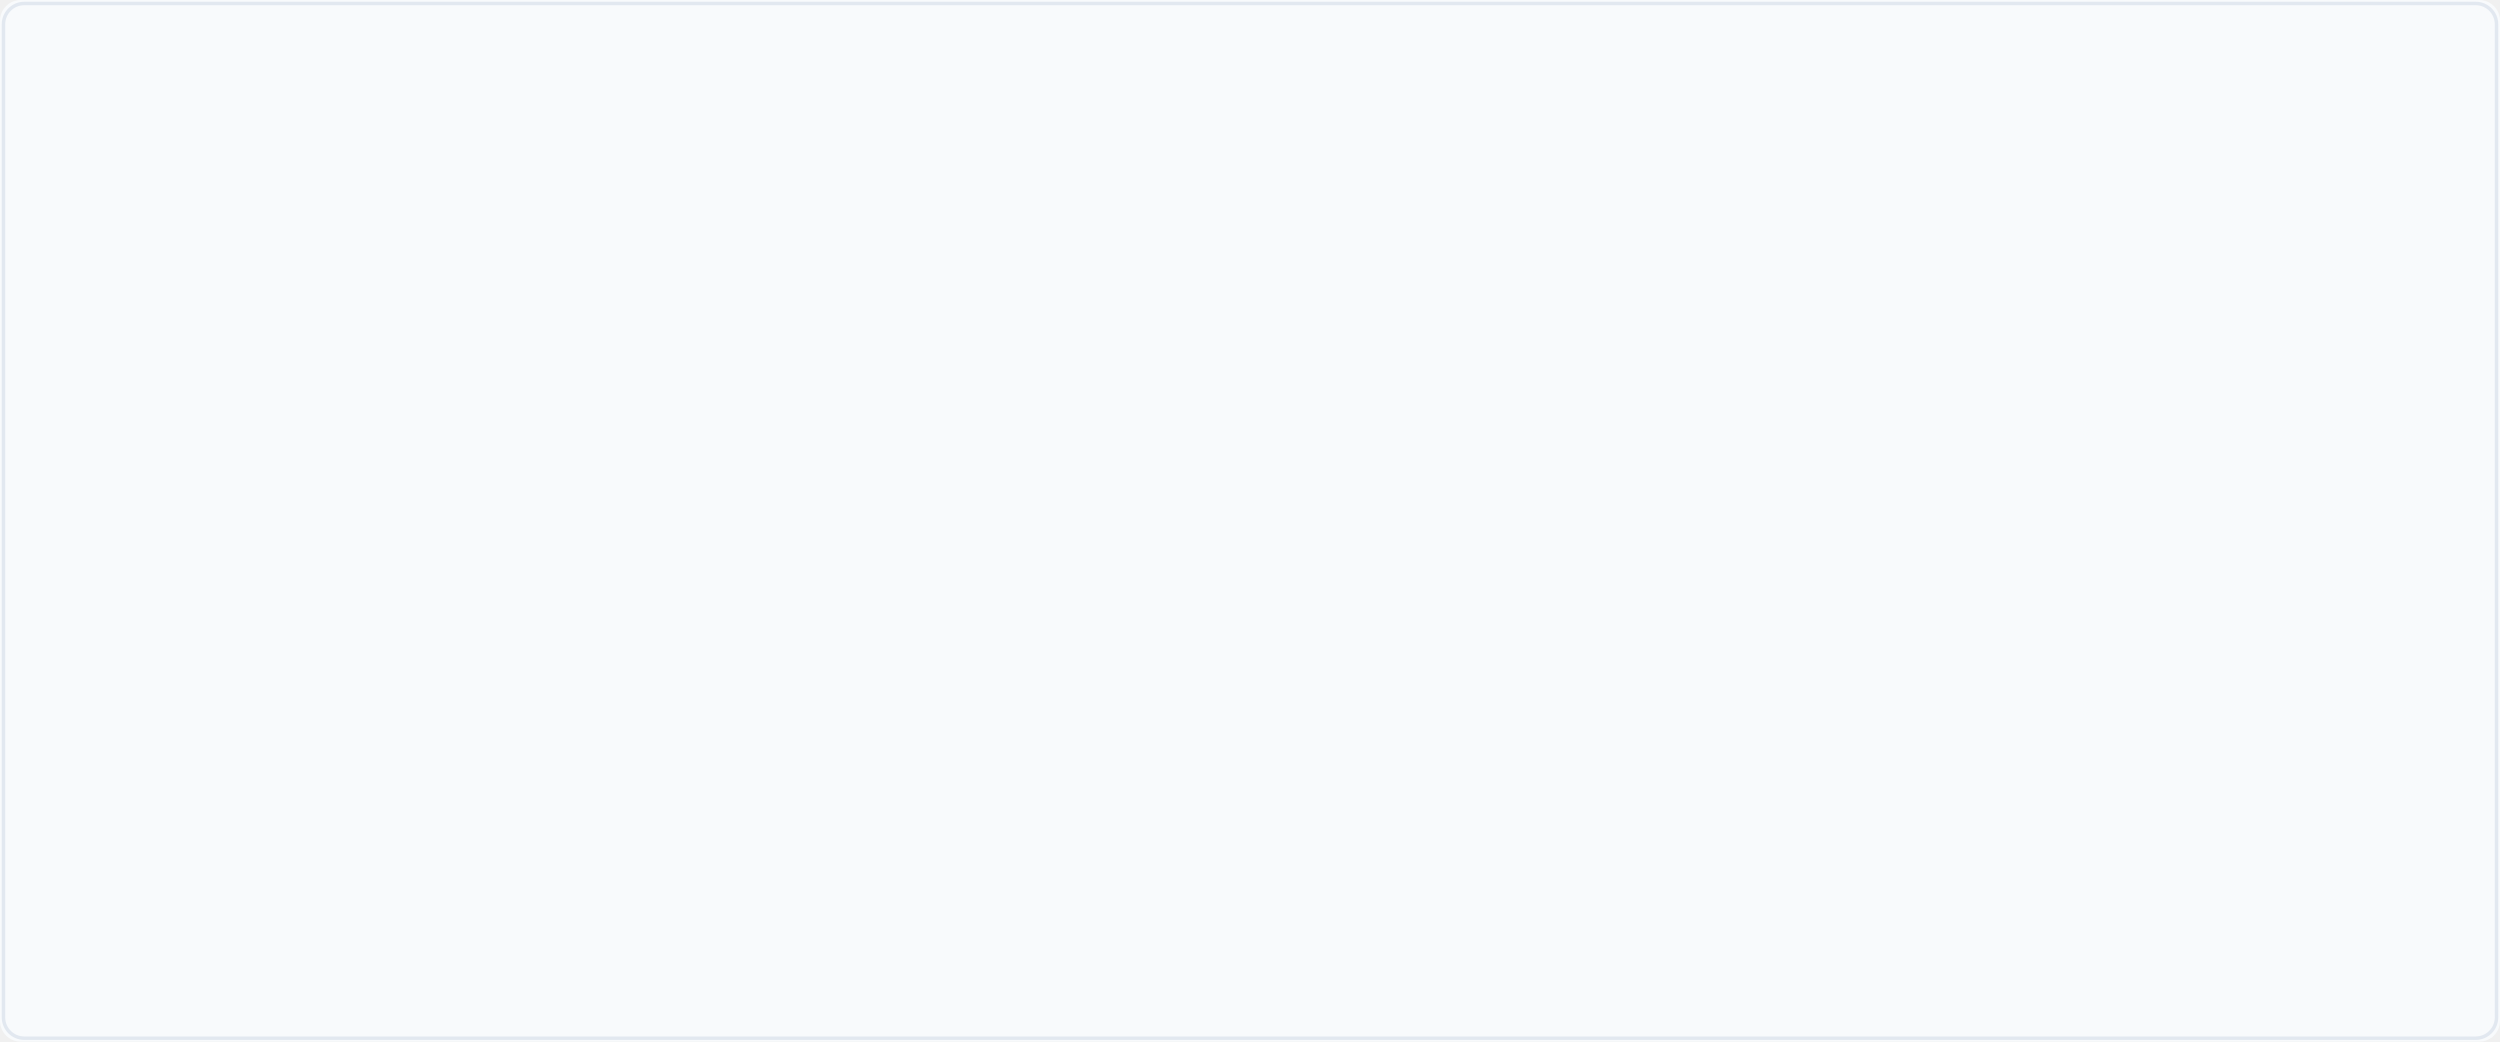
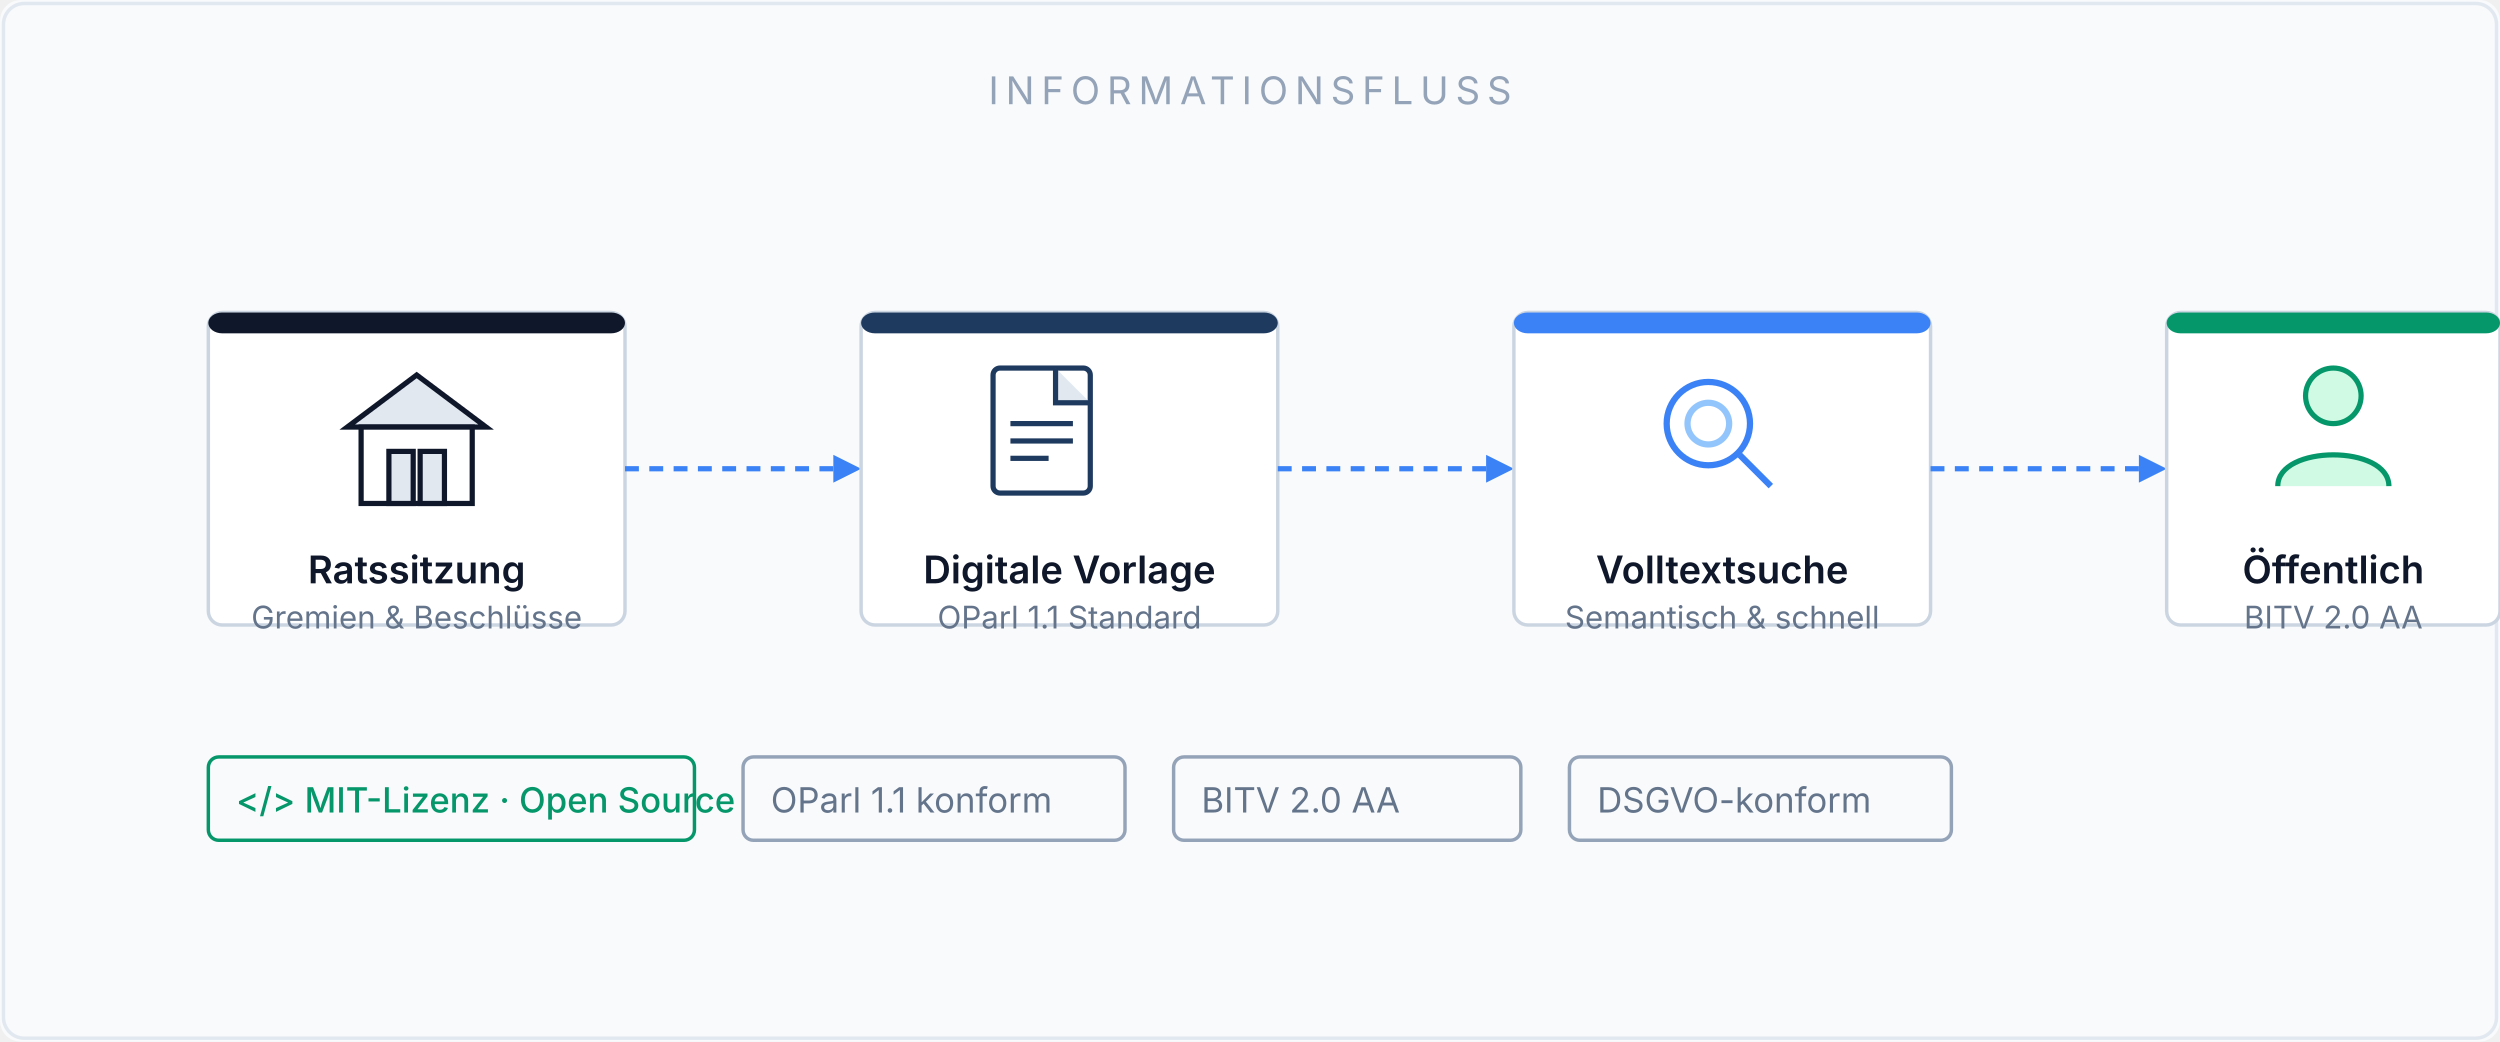
<svg xmlns="http://www.w3.org/2000/svg" viewBox="0 0 720 300" font-family="system-ui, -apple-system, sans-serif">
-   <style>
-     .draw { stroke-dasharray: 200; stroke-dashoffset: 200; animation: draw 1.2s ease-out forwards; }
-     .fade { opacity: 0; animation: fadein 0.5s ease-out forwards; }
-     @keyframes draw { to { stroke-dashoffset: 0; } }
-     @keyframes fadein { to { opacity: 1; } }
-     .node { animation: fadein 0.4s ease-out forwards; opacity: 0; }
-     .n1 { animation-delay: 0.1s; }
-     .n2 { animation-delay: 0.5s; }
-     .n3 { animation-delay: 0.9s; }
-     .n4 { animation-delay: 1.3s; }
-     .c1 { animation-delay: 0.4s; }
-     .c2 { animation-delay: 0.8s; }
-     .c3 { animation-delay: 1.2s; }
-   </style>
  <rect width="720" height="300" fill="#f8fafc" rx="6" />
  <rect x="1" y="1" width="718" height="298" fill="none" stroke="#e2e8f0" stroke-width="1" rx="6" />
-   <text x="360" y="30" text-anchor="middle" font-size="11" fill="#94a3b8" letter-spacing="2" class="fade" style="animation-delay:0s">INFORMATIONSFLUSS</text>
-   <g class="node n1" transform="translate(60,90)">
+   <text x="360" y="30" text-anchor="middle" font-size="11" fill="#94a3b8" letter-spacing="2">INFORMATIONSFLUSS</text>
+   <g transform="translate(60,90)">
    <rect width="120" height="90" rx="4" fill="white" stroke="#cbd5e1" stroke-width="1" />
    <rect width="120" height="6" rx="4" fill="#0f172a" y="0" />
    <g transform="translate(40,18)" stroke="#0f172a" stroke-width="1.5" fill="none">
      <polygon points="20,0 40,15 0,15" fill="#e2e8f0" stroke="#0f172a" />
      <rect x="4" y="15" width="32" height="22" fill="white" stroke="#0f172a" />
      <rect x="12" y="22" width="7" height="15" fill="#e2e8f0" />
      <rect x="21" y="22" width="7" height="15" fill="#e2e8f0" />
    </g>
    <text x="60" y="78" text-anchor="middle" font-size="11" font-weight="600" fill="#0f172a">Ratssitzung</text>
    <text x="60" y="91" text-anchor="middle" font-size="9" fill="#64748b">Gremien &amp; Beschlüsse</text>
  </g>
-   <g class="node c1">
-     <line x1="180" y1="135" x2="240" y2="135" stroke="#3b82f6" stroke-width="1.5" stroke-dasharray="4,3" />
-     <polygon points="240,131 248,135 240,139" fill="#3b82f6" />
-   </g>
-   <g class="node n2" transform="translate(248,90)">
+   <line x1="180" y1="135" x2="240" y2="135" stroke="#3b82f6" stroke-width="1.5" stroke-dasharray="4,3" />
+   <polygon points="240,131 248,135 240,139" fill="#3b82f6" />
+   <g transform="translate(248,90)">
    <rect width="120" height="90" rx="4" fill="white" stroke="#cbd5e1" stroke-width="1" />
    <rect width="120" height="6" rx="4" fill="#1e3a5f" y="0" />
    <g transform="translate(38,16)" stroke="#1e3a5f" stroke-width="1.5" fill="none">
      <rect x="0" y="0" width="28" height="36" rx="2" fill="white" stroke="#1e3a5f" />
      <polyline points="18,0 18,10 28,10" fill="#e2e8f0" />
      <line x1="5" y1="16" x2="23" y2="16" />
      <line x1="5" y1="21" x2="23" y2="21" />
      <line x1="5" y1="26" x2="16" y2="26" />
    </g>
    <text x="60" y="78" text-anchor="middle" font-size="11" font-weight="600" fill="#0f172a">Digitale Vorlage</text>
    <text x="60" y="91" text-anchor="middle" font-size="9" fill="#64748b">OParl 1.1 Standard</text>
  </g>
-   <g class="node c2">
-     <line x1="368" y1="135" x2="428" y2="135" stroke="#3b82f6" stroke-width="1.5" stroke-dasharray="4,3" />
-     <polygon points="428,131 436,135 428,139" fill="#3b82f6" />
-   </g>
-   <g class="node n3" transform="translate(436,90)">
+   <line x1="368" y1="135" x2="428" y2="135" stroke="#3b82f6" stroke-width="1.5" stroke-dasharray="4,3" />
+   <polygon points="428,131 436,135 428,139" fill="#3b82f6" />
+   <g transform="translate(436,90)">
    <rect width="120" height="90" rx="4" fill="white" stroke="#cbd5e1" stroke-width="1" />
    <rect width="120" height="6" rx="4" fill="#3b82f6" y="0" />
    <g transform="translate(40,16)" stroke="#3b82f6" stroke-width="1.8" fill="none">
      <circle cx="16" cy="16" r="12" />
      <circle cx="16" cy="16" r="6" stroke="#93c5fd" />
      <line x1="25" y1="25" x2="34" y2="34" />
    </g>
    <text x="60" y="78" text-anchor="middle" font-size="11" font-weight="600" fill="#0f172a">Volltextsuche</text>
    <text x="60" y="91" text-anchor="middle" font-size="9" fill="#64748b">Semantisch &amp; schnell</text>
  </g>
-   <g class="node c3">
-     <line x1="556" y1="135" x2="616" y2="135" stroke="#3b82f6" stroke-width="1.5" stroke-dasharray="4,3" />
-     <polygon points="616,131 624,135 616,139" fill="#3b82f6" />
-   </g>
-   <g class="node n4" transform="translate(624,90)">
+   <line x1="556" y1="135" x2="616" y2="135" stroke="#3b82f6" stroke-width="1.5" stroke-dasharray="4,3" />
+   <polygon points="616,131 624,135 616,139" fill="#3b82f6" />
+   <g transform="translate(624,90)">
    <rect width="96" height="90" rx="4" fill="white" stroke="#cbd5e1" stroke-width="1" />
    <rect width="96" height="6" rx="4" fill="#059669" y="0" />
    <g transform="translate(28,14)" stroke="#059669" stroke-width="1.5" fill="none">
      <circle cx="20" cy="10" r="8" fill="#d1fae5" />
      <path d="M4 36 C4 24 36 24 36 36" fill="#d1fae5" stroke="#059669" />
    </g>
    <text x="48" y="78" text-anchor="middle" font-size="11" font-weight="600" fill="#0f172a">Öffentlich</text>
    <text x="48" y="91" text-anchor="middle" font-size="9" fill="#64748b">BITV 2.0 AA</text>
  </g>
-   <g transform="translate(60,218)" class="fade" style="animation-delay:1.6s">
+   <g transform="translate(60,218)">
    <rect width="140" height="24" rx="3" fill="none" stroke="#059669" stroke-width="1" />
    <text x="8" y="16" font-size="10" fill="#059669" font-weight="500">&lt;/&gt; MIT-Lizenz · Open Source</text>
  </g>
-   <g transform="translate(214,218)" class="fade" style="animation-delay:1.7s">
+   <g transform="translate(214,218)">
    <rect width="110" height="24" rx="3" fill="none" stroke="#94a3b8" stroke-width="1" />
    <text x="8" y="16" font-size="10" fill="#64748b">OParl 1.1 konform</text>
  </g>
-   <g transform="translate(338,218)" class="fade" style="animation-delay:1.8s">
+   <g transform="translate(338,218)">
    <rect width="100" height="24" rx="3" fill="none" stroke="#94a3b8" stroke-width="1" />
    <text x="8" y="16" font-size="10" fill="#64748b">BITV 2.0 AA</text>
  </g>
-   <g transform="translate(452,218)" class="fade" style="animation-delay:1.9s">
+   <g transform="translate(452,218)">
    <rect width="110" height="24" rx="3" fill="none" stroke="#94a3b8" stroke-width="1" />
    <text x="8" y="16" font-size="10" fill="#64748b">DSGVO-konform</text>
  </g>
</svg>
